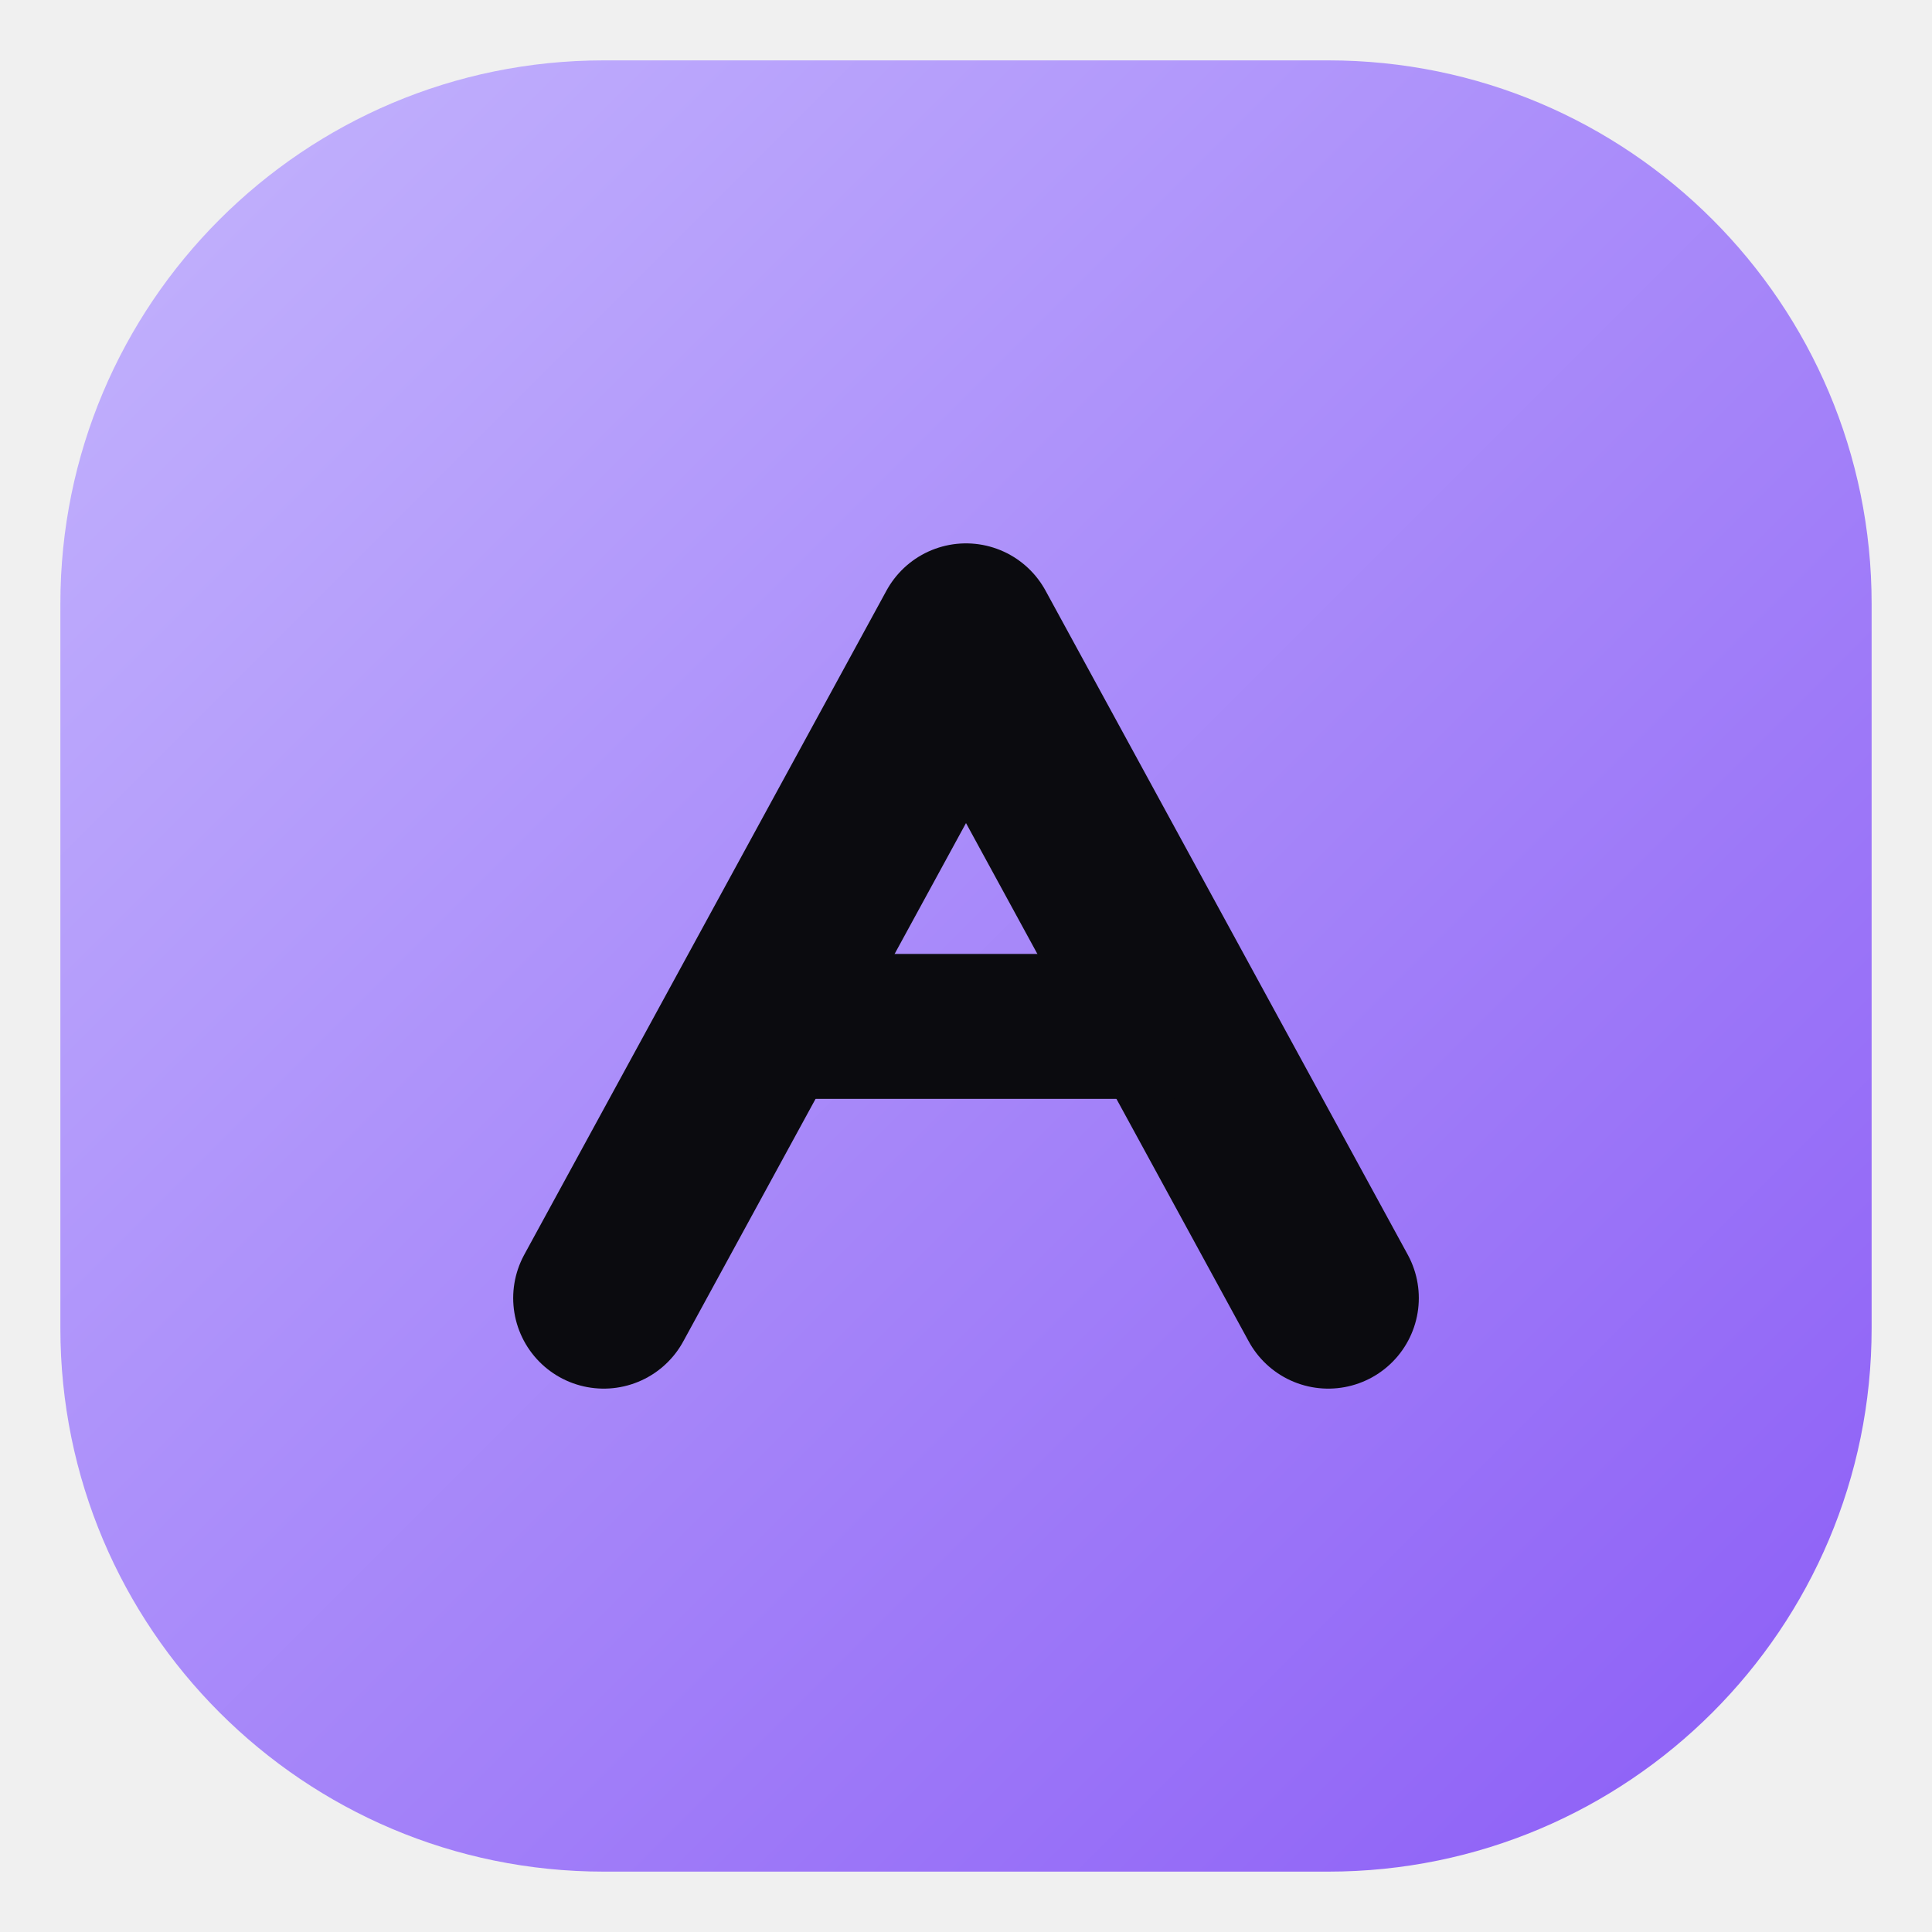
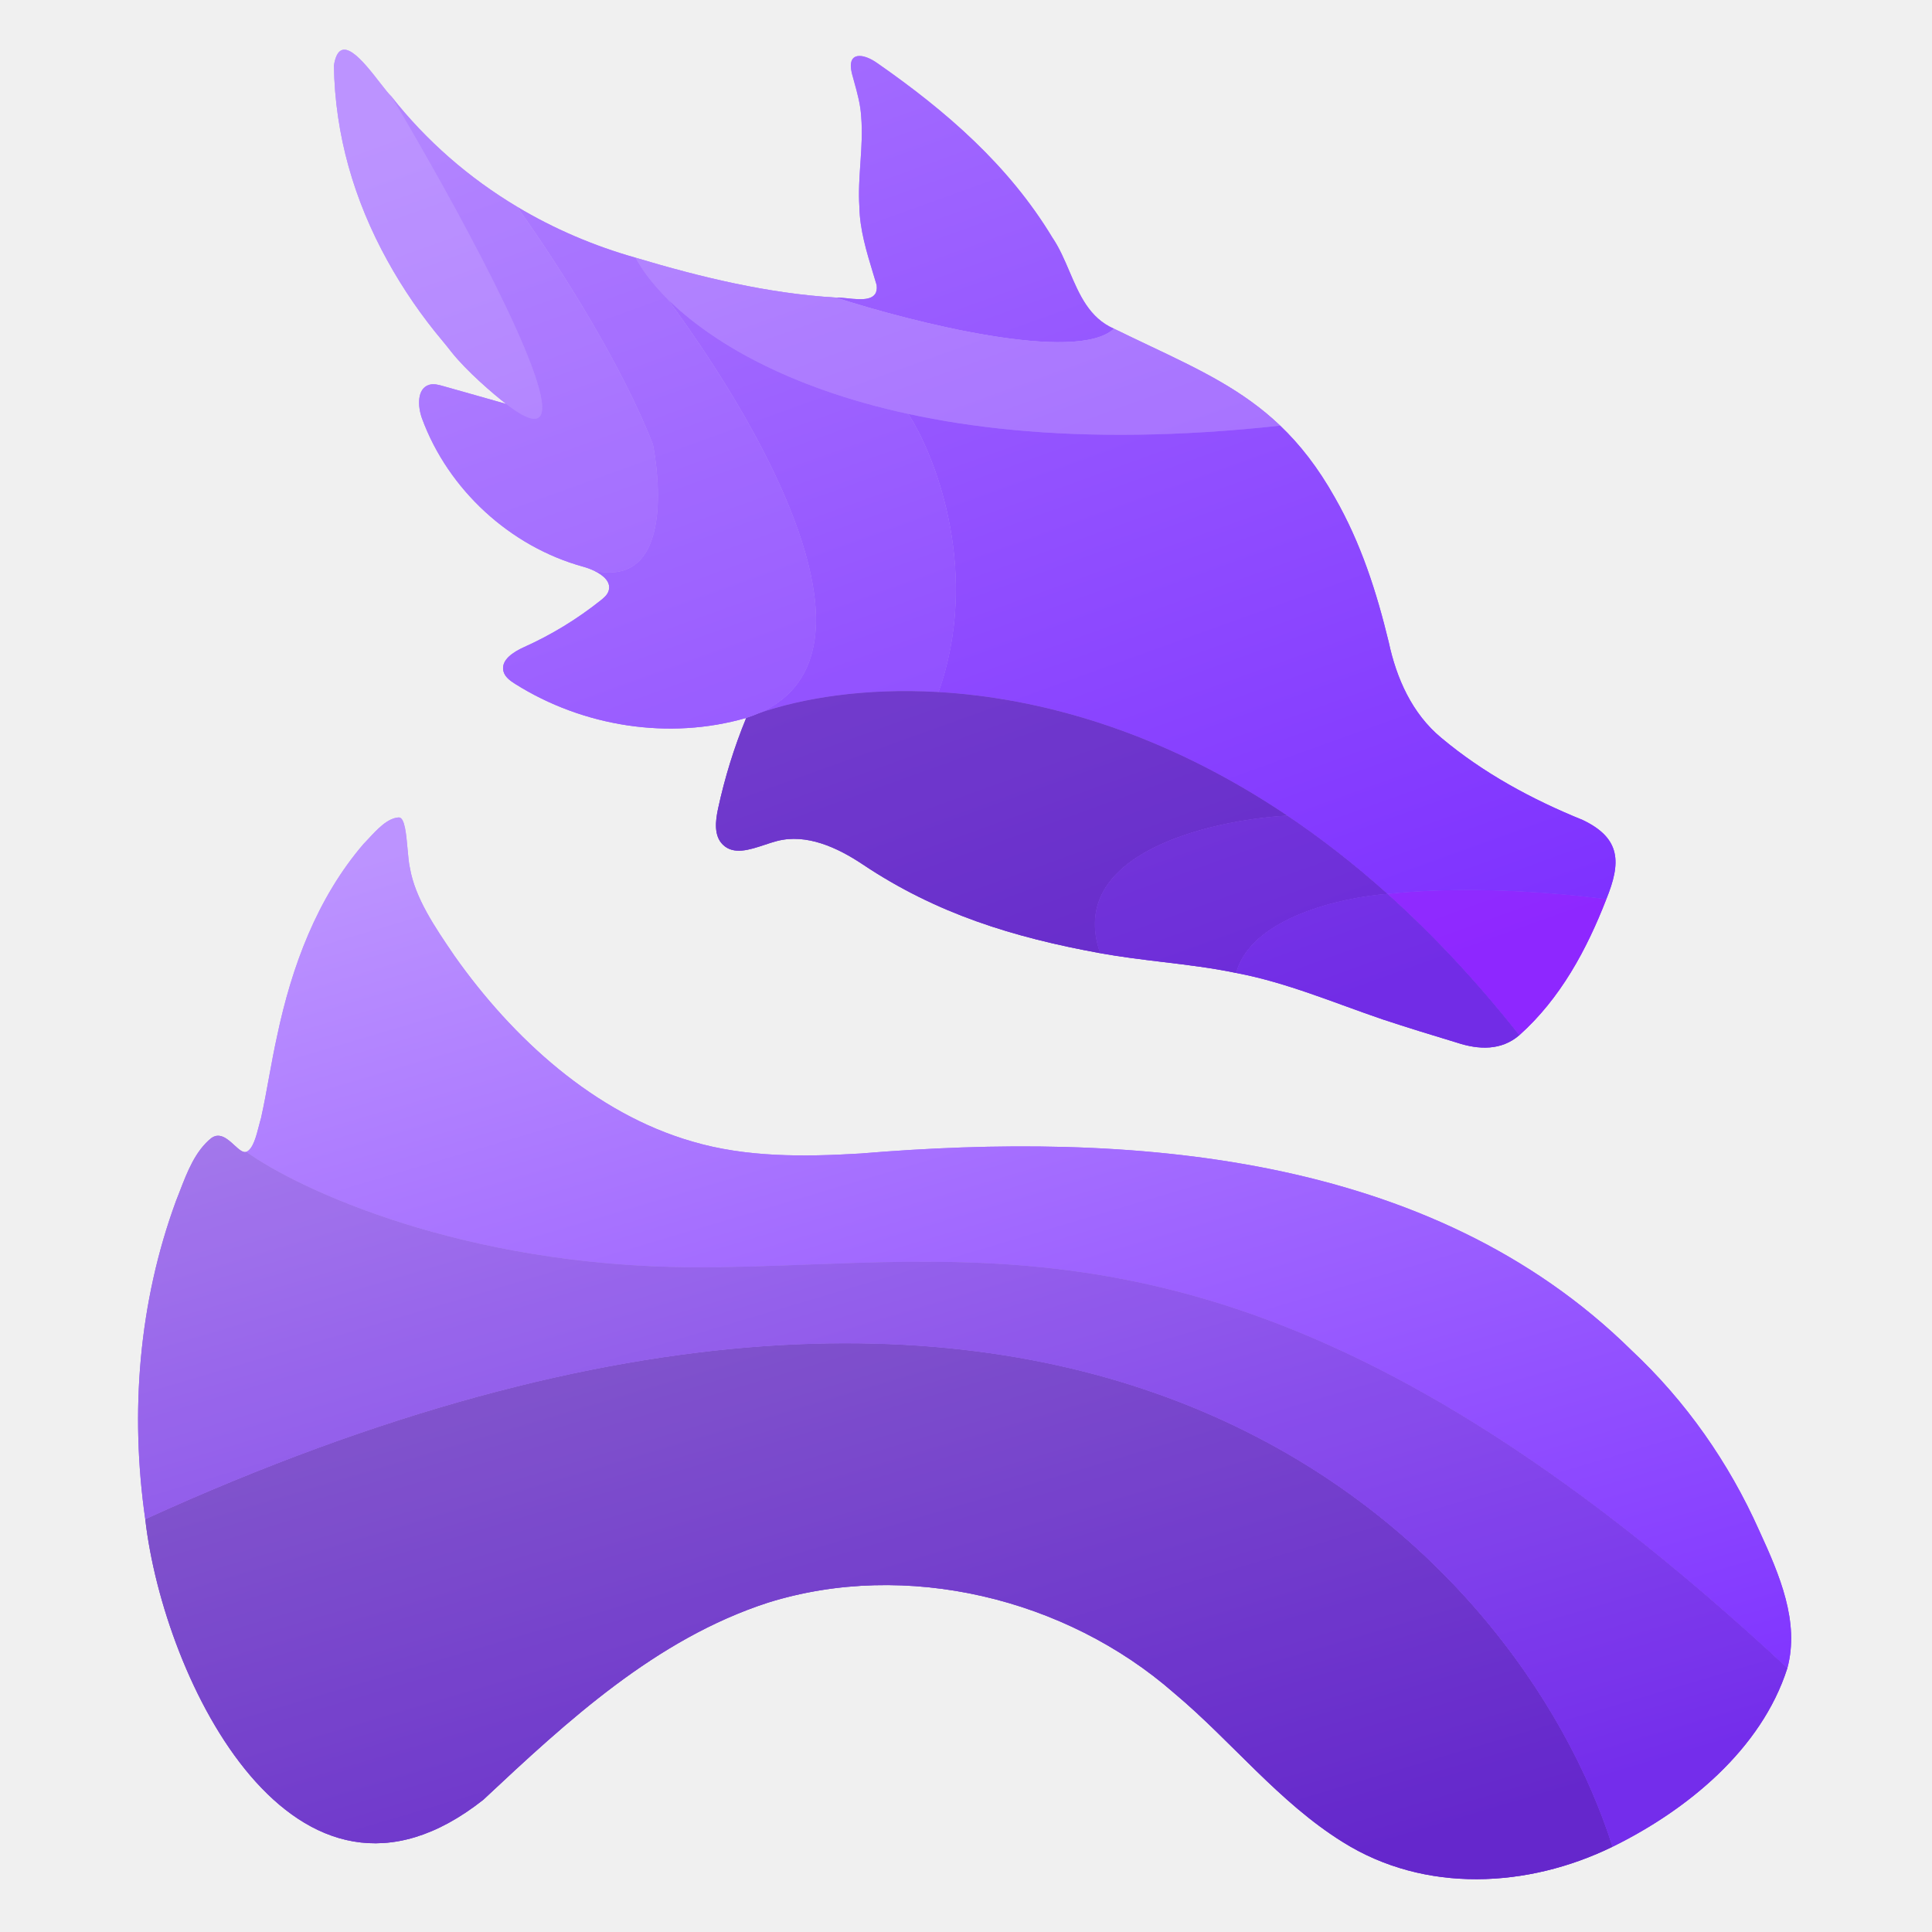
- <svg xmlns="http://www.w3.org/2000/svg" viewBox="0 0 32 32">
+ <svg xmlns="http://www.w3.org/2000/svg" viewBox="151 151 311 311" width="100%" height="100%">
  <defs>
-     <linearGradient id="g" x1="0" y1="0" x2="1" y2="1">
-       <stop offset="0" stop-color="#c4b5fd" />
-       <stop offset="1" stop-color="#8b5cf6" />
+     <linearGradient id="g0_01_plain" gradientUnits="userSpaceOnUse" x1="159.47" y1="247.17" x2="272.73" y2="628.47">
+       <stop offset="0" stop-color="#BC93FF" stop-opacity="1.0" />
+       <stop offset="1" stop-color="#7E31FF" stop-opacity="1.0" />
+     </linearGradient>
+     <linearGradient id="g1_01_plain" gradientUnits="userSpaceOnUse" x1="195.66" y1="-0" x2="319.98" y2="345.23">
+       <stop offset="0" stop-color="#BC93FF" stop-opacity="1.0" />
+       <stop offset="1" stop-color="#7E31FF" stop-opacity="1.0" />
+     </linearGradient>
+     <linearGradient id="g2_01_plain" gradientUnits="userSpaceOnUse" x1="195.66" y1="-0" x2="319.98" y2="345.23">
+       <stop offset="0" stop-color="#A56FFF" stop-opacity="1.0" />
+       <stop offset="1" stop-color="#7E31FF" stop-opacity="1.0" />
    </linearGradient>
  </defs>
-   <rect x="1" y="1" width="30" height="30" rx="9" fill="url(#g)" />
-   <path d="M10 21.5l6-11 6 11" fill="none" stroke="#0b0b0f" stroke-width="3" stroke-linecap="round" stroke-linejoin="round" />
-   <path d="M12.6 17h6.8" stroke="#0b0b0f" stroke-width="2.4" stroke-linecap="round" />
+   <g transform="translate(0,11.5)">
+     <g transform="translate(153.25,147.5) scale(0.5)">
+       <path d="M427.82,577.05C454.23,593.63 487.44,591.83 514.63,578.56C485.04,485.11 349.15,333.19 42.27,473.1C48.16,524.86 90.32,611.43 151.09,563.43C178.21,538.02 206.63,511.7 242.73,499.97C287.2,486.07 338.66,498.54 373.52,529.09C391.99,544.55 407.24,564.27 427.82,577.05Z" fill="url(#g0_01_plain)" />
+       <path d="M427.82,577.05C454.23,593.63 487.44,591.83 514.63,578.56C485.04,485.11 349.15,333.19 42.27,473.1C48.16,524.86 90.32,611.43 151.09,563.43C178.21,538.02 206.63,511.7 242.73,499.97C287.2,486.07 338.66,498.54 373.52,529.09C391.99,544.55 407.24,564.27 427.82,577.05Z" fill="#000000" opacity="0.2" />
+       <path d="M74.79,354.84C76.93,353.99 77.99,349.85 78.86,346.45C79.1,345.52 79.32,344.65 79.55,343.91C80.5,339.62 81.31,335.21 82.11,330.8C82.93,326.33 83.75,321.86 84.72,317.49C89.43,295.12 97.58,273.15 112.51,255.74C113.02,255.22 113.54,254.66 114.08,254.08C116.98,250.94 120.34,247.32 123.95,247.17C125.81,247.24 126.28,252.49 126.71,257.3C126.92,259.69 127.12,261.97 127.48,263.45C129.11,273.07 135.6,282.6 141.44,291.17L141.81,291.72C160.53,318.25 186.92,342.44 218.38,351.51C235.79,356.65 254.44,356.45 272.49,355.37C358.65,348.22 455.88,354.79 520.77,418.75C538.27,435.13 552.12,454.9 561.88,476.79C568.42,491.01 574.94,506.15 570.93,521.05C424.49,384.8 336.59,388.1 255.77,391.13C243.2,391.6 230.8,392.07 218.38,392C144.55,391.6 91.89,367.07 74.79,354.86V354.84Z" fill="url(#g0_01_plain)" fill-rule="evenodd" />
+       <path d="M514.63,578.56C538.57,566.8 562.59,547.25 570.93,521.05C424.49,384.8 336.59,388.1 255.77,391.13C243.2,391.6 230.8,392.07 218.38,392C144.55,391.6 91.89,367.07 74.79,354.86H74.7C73.64,355.15 72.38,354 70.97,352.71C68.82,350.74 66.3,348.44 63.56,350.38C58.38,354.53 55.78,361.28 53.36,367.58C52.96,368.61 52.57,369.63 52.17,370.62C40.16,403.27 37.32,438.78 42.27,473.1C349.15,333.19 485.04,485.11 514.63,578.56Z" fill="url(#g0_01_plain)" />
+       <path d="M514.63,578.56C538.57,566.8 562.59,547.25 570.93,521.05C424.49,384.8 336.59,388.1 255.77,391.13C243.2,391.6 230.8,392.07 218.38,392C144.55,391.6 91.89,367.07 74.79,354.86H74.7C73.64,355.15 72.38,354 70.97,352.71C68.82,350.74 66.3,348.44 63.56,350.38C58.38,354.53 55.78,361.28 53.36,367.58C52.96,368.61 52.57,369.63 52.17,370.62C40.16,403.27 37.32,438.78 42.27,473.1C349.15,333.19 485.04,485.11 514.63,578.56Z" fill="#000000" opacity="0.08" />
+       <path d="M427.82,577.05C454.23,593.63 487.44,591.83 514.63,578.56C485.04,485.11 349.15,333.19 42.27,473.1C48.16,524.86 90.32,611.43 151.09,563.43C178.21,538.02 206.63,511.7 242.73,499.97C287.2,486.07 338.66,498.54 373.52,529.09C391.99,544.55 407.24,564.27 427.82,577.05Z" fill="url(#g0_01_plain)" />
+       <path d="M427.82,577.05C454.23,593.63 487.44,591.83 514.63,578.56C485.04,485.11 349.15,333.19 42.27,473.1C48.16,524.86 90.32,611.43 151.09,563.43C178.21,538.02 206.63,511.7 242.73,499.97C287.2,486.07 338.66,498.54 373.52,529.09C391.99,544.55 407.24,564.27 427.82,577.05Z" fill="#000000" opacity="0.2" />
+       <path d="M74.79,354.84C76.93,353.99 77.99,349.85 78.86,346.45C79.1,345.52 79.32,344.65 79.55,343.91C80.5,339.62 81.31,335.21 82.11,330.8C82.93,326.33 83.75,321.86 84.72,317.49C89.43,295.12 97.58,273.15 112.51,255.74C113.02,255.22 113.54,254.66 114.08,254.08C116.98,250.94 120.34,247.32 123.95,247.17C125.81,247.24 126.28,252.49 126.71,257.3C126.92,259.69 127.12,261.97 127.48,263.45C129.11,273.07 135.6,282.6 141.44,291.17L141.81,291.72C160.53,318.25 186.92,342.44 218.38,351.51C235.79,356.65 254.44,356.45 272.49,355.37C358.65,348.22 455.88,354.79 520.77,418.75C538.27,435.13 552.12,454.9 561.88,476.79C568.42,491.01 574.94,506.15 570.93,521.05C424.49,384.8 336.59,388.1 255.77,391.13C243.2,391.6 230.8,392.07 218.38,392C144.55,391.6 91.89,367.07 74.79,354.86V354.84Z" fill="url(#g0_01_plain)" fill-rule="evenodd" />
+       <path d="M514.63,578.56C538.57,566.8 562.59,547.25 570.93,521.05C424.49,384.8 336.59,388.1 255.77,391.13C243.2,391.6 230.8,392.07 218.38,392C144.55,391.6 91.89,367.07 74.79,354.86H74.7C73.64,355.15 72.38,354 70.97,352.71C68.82,350.74 66.3,348.44 63.56,350.38C58.38,354.53 55.78,361.28 53.36,367.58C52.96,368.61 52.57,369.63 52.17,370.62C40.16,403.27 37.32,438.78 42.27,473.1C349.15,333.19 485.04,485.11 514.63,578.56Z" fill="url(#g0_01_plain)" />
+       <path d="M514.63,578.56C538.57,566.8 562.59,547.25 570.93,521.05C424.49,384.8 336.59,388.1 255.77,391.13C243.2,391.6 230.8,392.07 218.38,392C144.55,391.6 91.89,367.07 74.79,354.86H74.7C73.64,355.15 72.38,354 70.97,352.71C68.82,350.74 66.3,348.44 63.56,350.38C58.38,354.53 55.78,361.28 53.36,367.58C52.96,368.61 52.57,369.63 52.17,370.62C40.16,403.27 37.32,438.78 42.27,473.1C349.15,333.19 485.04,485.11 514.63,578.56Z" fill="#000000" opacity="0.08" />
+       <path d="M264.69,79.81C289.49,87.83 342.09,101.05 354.12,89.82C346.2,86.35 343.01,78.89 339.81,71.4C338.19,67.6 336.57,63.8 334.32,60.5C320.24,37.16 300.05,19.73 278.01,4.37C273.36,1.04 268.06,0.51 269.74,7.56C269.98,8.48 270.24,9.41 270.5,10.34C271.52,14.02 272.55,17.75 272.75,21.57C273.18,26.49 272.84,31.49 272.5,36.51C272.18,41.21 271.86,45.91 272.17,50.57C272.29,57.85 274.48,65.04 276.58,71.96C276.97,73.24 277.36,74.51 277.73,75.77C278.41,81.09 272.81,80.51 268.31,80.04C266.93,79.89 265.66,79.76 264.69,79.81Z" fill="url(#g1_01_plain)" fill-rule="evenodd" />
+       <path d="M264.69,79.81C242.73,78.5 221.19,73.27 200.13,66.97C202.24,70.94 205.61,75.47 210.36,80.2C223.93,93.69 248.8,108.8 287.96,117.28C308.46,121.72 332.89,124.34 361.66,123.96C375.91,123.77 391.23,122.85 407.66,121.04C395.63,109.57 381.75,102.98 365.27,95.17C361.68,93.46 357.97,91.7 354.12,89.82C342.09,101.05 289.49,87.83 264.69,79.81Z" fill="url(#g1_01_plain)" />
+       <path d="M264.69,79.81C242.73,78.5 221.19,73.27 200.13,66.97C202.24,70.94 205.61,75.47 210.36,80.2C223.93,93.69 248.8,108.8 287.96,117.28C308.46,121.72 332.89,124.34 361.66,123.96C375.91,123.77 391.23,122.85 407.66,121.04C395.63,109.57 381.75,102.98 365.27,95.17C361.68,93.46 357.97,91.7 354.12,89.82C342.09,101.05 289.49,87.83 264.69,79.81Z" fill="#ffffff" opacity="0.2" />
+       <path d="M512.63,273.51C506.32,289.73 497.85,305.48 484.62,317.29C470.66,299.62 456.44,284.57 442.19,271.79C460.91,269.8 481.81,270.43 498.82,271.97C499,271.98 499.17,272 499.34,272.02C504.13,272.45 508.61,272.96 512.63,273.51Z" fill="url(#g1_01_plain)" fill-rule="evenodd" />
+       <path d="M512.63,273.51C506.32,289.73 497.85,305.48 484.62,317.29C470.66,299.62 456.44,284.57 442.19,271.79C460.91,269.8 481.81,270.43 498.82,271.97C499,271.98 499.17,272 499.34,272.02C504.13,272.45 508.61,272.96 512.63,273.51Z" fill="#CC00FF" opacity="0.2" fill-rule="evenodd" />
+       <path d="M442.59,190.7C438.68,174.57 433.67,158.89 425.22,144.12C419.81,134.48 413.99,127.09 407.66,121.04C391.23,122.85 375.91,123.77 361.66,123.96C332.89,124.34 308.46,121.72 287.96,117.28C291.93,123.47 297.01,134.34 300.19,147.9C303.7,162.82 304.92,181 299.86,199.76C299.23,202.11 298.5,204.46 297.66,206.81C330.05,208.69 369.35,219.3 409.93,246.59C420.63,253.78 431.42,262.14 442.19,271.79C460.91,269.8 481.81,270.43 498.82,271.97C499,271.98 499.17,272 499.34,272.02C504.13,272.45 508.61,272.96 512.63,273.51C517.42,261.77 517.44,253.94 505.1,248.02C488.73,241.38 473.13,232.95 459.49,221.52C450.12,213.75 445.09,202.41 442.59,190.7Z" fill="url(#g1_01_plain)" />
+       <path d="M257.76,189.98C256.24,200.53 250.75,208.9 239.71,213.66C253.83,208.77 273.88,205.44 297.66,206.81C298.5,204.46 299.23,202.11 299.86,199.76C304.92,181 303.7,162.82 300.19,147.9C297.01,134.34 291.93,123.47 287.96,117.28C248.8,108.8 223.93,93.69 210.36,80.2C222.5,96.6 235.55,116.8 244.94,136.62C254.17,156.08 259.88,175.18 257.76,189.98Z" fill="url(#g1_01_plain)" />
+       <path d="M257.76,189.98C256.24,200.53 250.75,208.9 239.71,213.66C253.83,208.77 273.88,205.44 297.66,206.81C298.5,204.46 299.23,202.11 299.86,199.76C304.92,181 303.7,162.82 300.19,147.9C297.01,134.34 291.93,123.47 287.96,117.28C248.8,108.8 223.93,93.69 210.36,80.2C222.5,96.6 235.55,116.8 244.94,136.62C254.17,156.08 259.88,175.18 257.76,189.98Z" fill="#ffffff" opacity="0.05" />
+       <path d="M120.24,67.93C125.32,77.12 131.29,85.81 138.05,93.84C138.86,94.8 139.82,96.01 140.88,97.36C145.72,103.47 154.26,110.79 158.46,114.05C165.24,119.3 168.71,119.96 169.73,117.32C169.73,117.32 169.75,117.29 169.75,117.28C173.52,107.11 141.97,49.45 121.51,15.06C120.66,14.27 119.45,12.73 118.04,10.92L117.76,10.56C112.49,3.78 104.76,-6.18 103,5.12C103.36,27.42 109.48,48.46 120.24,67.93Z" fill="url(#g1_01_plain)" />
+       <path d="M120.24,67.93C125.32,77.12 131.29,85.81 138.05,93.84C138.86,94.8 139.82,96.01 140.88,97.36C145.72,103.47 154.26,110.79 158.46,114.05C165.24,119.3 168.71,119.96 169.73,117.32C169.73,117.32 169.75,117.29 169.75,117.28C173.52,107.11 141.97,49.45 121.51,15.06C120.66,14.27 119.45,12.73 118.04,10.92L117.76,10.56C112.49,3.78 104.76,-6.18 103,5.12C103.36,27.42 109.48,48.46 120.24,67.93Z" fill="#ffffff" opacity="0.25" />
+       <path d="M273.27,262.3C296.98,278.15 321.62,285.75 349.69,290.87C338.52,258.76 385.2,247.97 409.93,246.59C369.35,219.3 330.05,208.69 297.66,206.81C273.88,205.44 253.83,208.77 239.71,213.66C238.46,214.19 237.14,214.69 235.75,215.13C231.85,224.59 228.83,234.4 226.67,244.39C225.82,248.36 225.3,253.1 228.23,255.94C231.67,259.3 236.76,257.61 241.66,255.99C243,255.54 244.32,255.1 245.6,254.77C255.13,252.27 265.07,256.82 273.27,262.3Z" fill="url(#g1_01_plain)" />
+       <path d="M273.27,262.3C296.98,278.15 321.62,285.75 349.69,290.87C338.52,258.76 385.2,247.97 409.93,246.59C369.35,219.3 330.05,208.69 297.66,206.81C273.88,205.44 253.83,208.77 239.71,213.66C238.46,214.19 237.14,214.69 235.75,215.13C231.85,224.59 228.83,234.4 226.67,244.39C225.82,248.36 225.3,253.1 228.23,255.94C231.67,259.3 236.76,257.61 241.66,255.99C243,255.54 244.32,255.1 245.6,254.77C255.13,252.27 265.07,256.82 273.27,262.3Z" fill="#000000" opacity="0.2" />
+       <path d="M349.69,290.87C356.33,292.08 363.06,292.89 369.78,293.7C377.74,294.65 385.7,295.61 393.49,297.24C398.16,279.32 427.9,272.81 442.19,271.79C431.42,262.14 420.63,253.78 409.93,246.59C385.2,247.97 338.52,258.76 349.69,290.87Z" fill="url(#g1_01_plain)" />
+       <path d="M349.69,290.87C356.33,292.08 363.06,292.89 369.78,293.7C377.74,294.65 385.7,295.61 393.49,297.24C398.16,279.32 427.9,272.81 442.19,271.79C431.42,262.14 420.63,253.78 409.93,246.59C385.2,247.97 338.52,258.76 349.69,290.87Z" fill="#000000" opacity="0.15" />
+       <path d="M464.47,319.65C471.62,322.02 478.87,322.25 484.62,317.29C470.66,299.62 456.44,284.57 442.19,271.79C427.9,272.81 398.16,279.32 393.49,297.24C409.79,300.32 425.08,306.89 440.71,312.21C448.6,314.81 456.51,317.26 464.47,319.65Z" fill="url(#g1_01_plain)" />
+       <path d="M464.47,319.65C471.62,322.02 478.87,322.25 484.62,317.29C470.66,299.62 456.44,284.57 442.19,271.79C427.9,272.81 398.16,279.32 393.49,297.24C409.79,300.32 425.08,306.89 440.71,312.21C448.6,314.81 456.51,317.26 464.47,319.65Z" fill="#000000" opacity="0.1" />
+       <path d="M161.38,204.2C183.27,217.96 210.92,222.32 235.75,215.13C237.14,214.69 238.46,214.19 239.71,213.66C250.75,208.9 256.24,200.53 257.76,189.98C259.88,175.18 254.17,156.08 244.94,136.62C235.55,116.8 222.5,96.6 210.36,80.2C205.61,75.47 202.24,70.94 200.13,66.97C186.66,63.16 173.82,57.66 161.98,50.57C177.01,71.7 196.07,102.29 205.71,127.08C205.71,127.08 215.51,173.9 186.81,167.76C189.9,169.25 192.48,171.55 191.35,174.48C190.89,175.65 189.88,176.5 188.9,177.28C181.36,183.3 173.05,188.37 164.25,192.32C160.87,193.84 156.7,196.44 157.57,200.06C158.01,201.92 159.75,203.17 161.38,204.2Z" fill="url(#g1_01_plain)" />
+       <path d="M161.38,204.2C183.27,217.96 210.92,222.32 235.75,215.13C237.14,214.69 238.46,214.19 239.71,213.66C250.75,208.9 256.24,200.53 257.76,189.98C259.88,175.18 254.17,156.08 244.94,136.62C235.55,116.8 222.5,96.6 210.36,80.2C205.61,75.47 202.24,70.94 200.13,66.97C186.66,63.16 173.82,57.66 161.98,50.57C177.01,71.7 196.07,102.29 205.71,127.08C205.71,127.08 215.51,173.9 186.81,167.76C189.9,169.25 192.48,171.55 191.35,174.48C190.89,175.65 189.88,176.5 188.9,177.28C181.36,183.3 173.05,188.37 164.25,192.32C160.87,193.84 156.7,196.44 157.57,200.06C158.01,201.92 159.75,203.17 161.38,204.2Z" fill="#ffffff" opacity="0.1" />
+       <path d="M131.39,118.79C139.82,141.66 159.75,159.97 183.25,166.44C184.4,166.76 185.64,167.2 186.81,167.76C215.51,173.9 205.71,127.08 205.71,127.08C196.07,102.29 177.01,71.7 161.98,50.57C146.54,41.33 132.78,29.41 121.51,15.06C141.97,49.45 173.52,107.11 169.75,117.28C169.75,117.29 169.73,117.32 169.73,117.32C168.71,119.96 165.24,119.3 158.46,114.05C155.63,113.25 152.81,112.45 149.98,111.64L138.12,108.29C136.69,107.88 135.15,107.46 133.71,107.88C129.69,109.05 129.94,114.86 131.39,118.79Z" fill="url(#g1_01_plain)" />
+       <path d="M131.39,118.79C139.82,141.66 159.75,159.97 183.25,166.44C184.4,166.76 185.64,167.2 186.81,167.76C215.51,173.9 205.71,127.08 205.71,127.08C196.07,102.29 177.01,71.7 161.98,50.57C146.54,41.33 132.78,29.41 121.51,15.06C141.97,49.45 173.52,107.11 169.75,117.28C169.75,117.29 169.73,117.32 169.73,117.32C168.71,119.96 165.24,119.3 158.46,114.05C155.63,113.25 152.81,112.45 149.98,111.64L138.12,108.29C136.69,107.88 135.15,107.46 133.71,107.88C129.69,109.05 129.94,114.86 131.39,118.79Z" fill="#ffffff" opacity="0.15" />
+       <path d="M264.69,79.81C289.49,87.83 342.09,101.05 354.12,89.82C346.2,86.35 343.01,78.89 339.81,71.4C338.19,67.6 336.57,63.8 334.32,60.5C320.24,37.16 300.05,19.73 278.01,4.37C273.36,1.04 268.06,0.51 269.74,7.56C269.98,8.48 270.24,9.41 270.5,10.34C271.52,14.02 272.55,17.75 272.75,21.57C273.18,26.49 272.84,31.49 272.5,36.51C272.18,41.21 271.86,45.91 272.17,50.57C272.29,57.85 274.48,65.04 276.58,71.96C276.97,73.24 277.36,74.51 277.73,75.77C278.41,81.09 272.81,80.51 268.31,80.04C266.93,79.89 265.66,79.76 264.69,79.81Z" fill="url(#g2_01_plain)" fill-rule="evenodd" />
+       <path d="M264.69,79.81C242.73,78.5 221.19,73.27 200.13,66.97C202.24,70.94 205.61,75.47 210.36,80.2C223.93,93.69 248.8,108.8 287.96,117.28C308.46,121.72 332.89,124.34 361.66,123.96C375.91,123.77 391.23,122.85 407.66,121.04C395.63,109.57 381.75,102.98 365.27,95.17C361.68,93.46 357.97,91.7 354.12,89.82C342.09,101.05 289.49,87.83 264.69,79.81Z" fill="url(#g2_01_plain)" />
+       <path d="M264.69,79.81C242.73,78.5 221.19,73.27 200.13,66.97C202.24,70.94 205.61,75.47 210.36,80.2C223.93,93.69 248.8,108.8 287.96,117.28C308.46,121.72 332.89,124.34 361.66,123.96C375.91,123.77 391.23,122.85 407.66,121.04C395.63,109.57 381.75,102.98 365.27,95.17C361.68,93.46 357.97,91.7 354.12,89.82C342.09,101.05 289.49,87.83 264.69,79.81Z" fill="#ffffff" opacity="0.2" />
+       <path d="M512.63,273.51C506.32,289.73 497.85,305.48 484.62,317.29C470.66,299.62 456.44,284.57 442.19,271.79C460.91,269.8 481.81,270.43 498.82,271.97C499,271.98 499.17,272 499.34,272.02C504.13,272.45 508.61,272.96 512.63,273.51Z" fill="url(#g2_01_plain)" fill-rule="evenodd" />
+       <path d="M512.63,273.51C506.32,289.73 497.85,305.48 484.62,317.29C470.66,299.62 456.44,284.57 442.19,271.79C460.91,269.8 481.81,270.43 498.82,271.97C499,271.98 499.17,272 499.34,272.02C504.13,272.45 508.61,272.96 512.63,273.51Z" fill="#CC00FF" opacity="0.2" fill-rule="evenodd" />
+       <path d="M442.59,190.7C438.68,174.57 433.67,158.89 425.22,144.12C419.81,134.48 413.99,127.09 407.66,121.04C391.23,122.85 375.91,123.77 361.66,123.96C332.89,124.34 308.46,121.72 287.96,117.28C291.93,123.47 297.01,134.34 300.19,147.9C303.7,162.82 304.92,181 299.86,199.76C299.23,202.11 298.5,204.46 297.66,206.81C330.05,208.69 369.35,219.3 409.93,246.59C420.63,253.78 431.42,262.14 442.19,271.79C460.91,269.8 481.81,270.43 498.82,271.97C499,271.98 499.17,272 499.34,272.02C504.13,272.45 508.61,272.96 512.63,273.51C517.42,261.77 517.44,253.94 505.1,248.02C488.73,241.38 473.13,232.95 459.49,221.52C450.12,213.75 445.09,202.41 442.59,190.7Z" fill="url(#g2_01_plain)" />
+       <path d="M257.76,189.98C256.24,200.53 250.75,208.9 239.71,213.66C253.83,208.77 273.88,205.44 297.66,206.81C298.5,204.46 299.23,202.11 299.86,199.76C304.92,181 303.7,162.82 300.19,147.9C297.01,134.34 291.93,123.47 287.96,117.28C248.8,108.8 223.93,93.69 210.36,80.2C222.5,96.6 235.55,116.8 244.94,136.62C254.17,156.08 259.88,175.18 257.76,189.98Z" fill="url(#g2_01_plain)" />
+       <path d="M257.76,189.98C256.24,200.53 250.75,208.9 239.71,213.66C253.83,208.77 273.88,205.44 297.66,206.81C298.5,204.46 299.23,202.11 299.86,199.76C304.92,181 303.7,162.82 300.19,147.9C297.01,134.34 291.93,123.47 287.96,117.28C248.8,108.8 223.93,93.69 210.36,80.2C222.5,96.6 235.55,116.8 244.94,136.62C254.17,156.08 259.88,175.18 257.76,189.98Z" fill="#ffffff" opacity="0.05" />
+       <path d="M120.24,67.93C125.32,77.12 131.29,85.81 138.05,93.84C138.86,94.8 139.82,96.01 140.88,97.36C145.72,103.47 154.26,110.79 158.46,114.05C165.24,119.3 168.71,119.96 169.73,117.32C169.73,117.32 169.75,117.29 169.75,117.28C173.52,107.11 141.97,49.45 121.51,15.06C120.66,14.27 119.45,12.73 118.04,10.92L117.76,10.56C112.49,3.78 104.76,-6.18 103,5.12C103.36,27.42 109.48,48.46 120.24,67.93Z" fill="url(#g2_01_plain)" />
+       <path d="M120.24,67.93C125.32,77.12 131.29,85.81 138.05,93.84C138.86,94.8 139.82,96.01 140.88,97.36C145.72,103.47 154.26,110.79 158.46,114.05C165.24,119.3 168.71,119.96 169.73,117.32C169.73,117.32 169.75,117.29 169.75,117.28C173.52,107.11 141.97,49.45 121.51,15.06C120.66,14.27 119.45,12.73 118.04,10.92L117.76,10.56C112.49,3.78 104.76,-6.18 103,5.12C103.36,27.42 109.48,48.46 120.24,67.93Z" fill="#ffffff" opacity="0.25" />
+       <path d="M273.27,262.3C296.98,278.15 321.62,285.75 349.69,290.87C338.52,258.76 385.2,247.97 409.93,246.59C369.35,219.3 330.05,208.69 297.66,206.81C273.88,205.44 253.83,208.77 239.71,213.66C238.46,214.19 237.14,214.69 235.75,215.13C231.85,224.59 228.83,234.4 226.67,244.39C225.82,248.36 225.3,253.1 228.23,255.94C231.67,259.3 236.76,257.61 241.66,255.99C243,255.54 244.32,255.1 245.6,254.77C255.13,252.27 265.07,256.82 273.27,262.3Z" fill="url(#g2_01_plain)" />
+       <path d="M273.27,262.3C296.98,278.15 321.62,285.75 349.69,290.87C338.52,258.76 385.2,247.97 409.93,246.59C369.35,219.3 330.05,208.69 297.66,206.81C273.88,205.44 253.83,208.77 239.71,213.66C238.46,214.19 237.14,214.69 235.75,215.13C231.85,224.59 228.83,234.4 226.67,244.39C225.82,248.36 225.3,253.1 228.23,255.94C231.67,259.3 236.76,257.61 241.66,255.99C243,255.54 244.32,255.1 245.6,254.77C255.13,252.27 265.07,256.82 273.27,262.3Z" fill="#000000" opacity="0.2" />
+       <path d="M349.69,290.87C356.33,292.08 363.06,292.89 369.78,293.7C377.74,294.65 385.7,295.61 393.49,297.24C398.16,279.32 427.9,272.81 442.19,271.79C431.42,262.14 420.63,253.78 409.93,246.59C385.2,247.97 338.52,258.76 349.69,290.87Z" fill="url(#g2_01_plain)" />
+       <path d="M349.69,290.87C356.33,292.08 363.06,292.89 369.78,293.7C377.74,294.65 385.7,295.61 393.49,297.24C398.16,279.32 427.9,272.81 442.19,271.79C431.42,262.14 420.63,253.78 409.93,246.59C385.2,247.97 338.52,258.76 349.69,290.87Z" fill="#000000" opacity="0.15" />
+       <path d="M464.47,319.65C471.62,322.02 478.87,322.25 484.62,317.29C470.66,299.62 456.44,284.57 442.19,271.79C427.9,272.81 398.16,279.32 393.49,297.24C409.79,300.32 425.08,306.89 440.71,312.21C448.6,314.81 456.51,317.26 464.47,319.65Z" fill="url(#g2_01_plain)" />
+       <path d="M464.47,319.65C471.62,322.02 478.87,322.25 484.62,317.29C470.66,299.62 456.44,284.57 442.19,271.79C427.9,272.81 398.16,279.32 393.49,297.24C409.79,300.32 425.08,306.89 440.71,312.21C448.6,314.81 456.51,317.26 464.47,319.65Z" fill="#000000" opacity="0.1" />
+       <path d="M161.38,204.2C183.27,217.96 210.92,222.32 235.75,215.13C237.14,214.69 238.46,214.19 239.71,213.66C250.75,208.9 256.24,200.53 257.76,189.98C259.88,175.18 254.17,156.08 244.94,136.62C235.55,116.8 222.5,96.6 210.36,80.2C205.61,75.47 202.24,70.94 200.13,66.97C186.66,63.16 173.82,57.66 161.98,50.57C177.01,71.7 196.07,102.29 205.71,127.08C205.71,127.08 215.51,173.9 186.81,167.76C189.9,169.25 192.48,171.55 191.35,174.48C190.89,175.65 189.88,176.5 188.9,177.28C181.36,183.3 173.05,188.37 164.25,192.32C160.87,193.84 156.7,196.44 157.57,200.06C158.01,201.92 159.75,203.17 161.38,204.2Z" fill="url(#g2_01_plain)" />
+       <path d="M161.38,204.2C183.27,217.96 210.92,222.32 235.75,215.13C237.14,214.69 238.46,214.19 239.71,213.66C250.75,208.9 256.24,200.53 257.76,189.98C259.88,175.18 254.17,156.08 244.94,136.62C235.55,116.8 222.5,96.6 210.36,80.2C205.61,75.47 202.24,70.94 200.13,66.97C186.66,63.16 173.82,57.66 161.98,50.57C177.01,71.7 196.07,102.29 205.71,127.08C205.71,127.08 215.51,173.9 186.81,167.76C189.9,169.25 192.48,171.55 191.35,174.48C190.89,175.65 189.88,176.5 188.9,177.28C181.36,183.3 173.05,188.37 164.25,192.32C160.87,193.84 156.7,196.44 157.57,200.06C158.01,201.92 159.75,203.17 161.38,204.2Z" fill="#ffffff" opacity="0.1" />
+       <path d="M131.39,118.79C139.82,141.66 159.75,159.97 183.25,166.44C184.4,166.76 185.64,167.2 186.81,167.76C215.51,173.9 205.71,127.08 205.71,127.08C196.07,102.29 177.01,71.7 161.98,50.57C146.54,41.33 132.78,29.41 121.51,15.06C141.97,49.45 173.52,107.11 169.75,117.28C169.75,117.29 169.73,117.32 169.73,117.32C168.71,119.96 165.24,119.3 158.46,114.05C155.63,113.25 152.81,112.45 149.98,111.64L138.12,108.29C136.69,107.88 135.15,107.46 133.71,107.88C129.69,109.05 129.94,114.86 131.39,118.79Z" fill="url(#g2_01_plain)" />
+       <path d="M131.39,118.79C139.82,141.66 159.75,159.97 183.25,166.44C184.4,166.76 185.64,167.2 186.81,167.76C215.51,173.9 205.71,127.08 205.71,127.08C196.07,102.29 177.01,71.7 161.98,50.57C146.54,41.33 132.78,29.41 121.51,15.06C141.97,49.45 173.52,107.11 169.75,117.28C169.75,117.29 169.73,117.32 169.73,117.32C168.71,119.96 165.24,119.3 158.46,114.05C155.63,113.25 152.81,112.45 149.98,111.64L138.12,108.29C136.69,107.88 135.15,107.46 133.71,107.88C129.69,109.05 129.94,114.86 131.39,118.79Z" fill="#ffffff" opacity="0.15" />
+     </g>
+   </g>
</svg>
